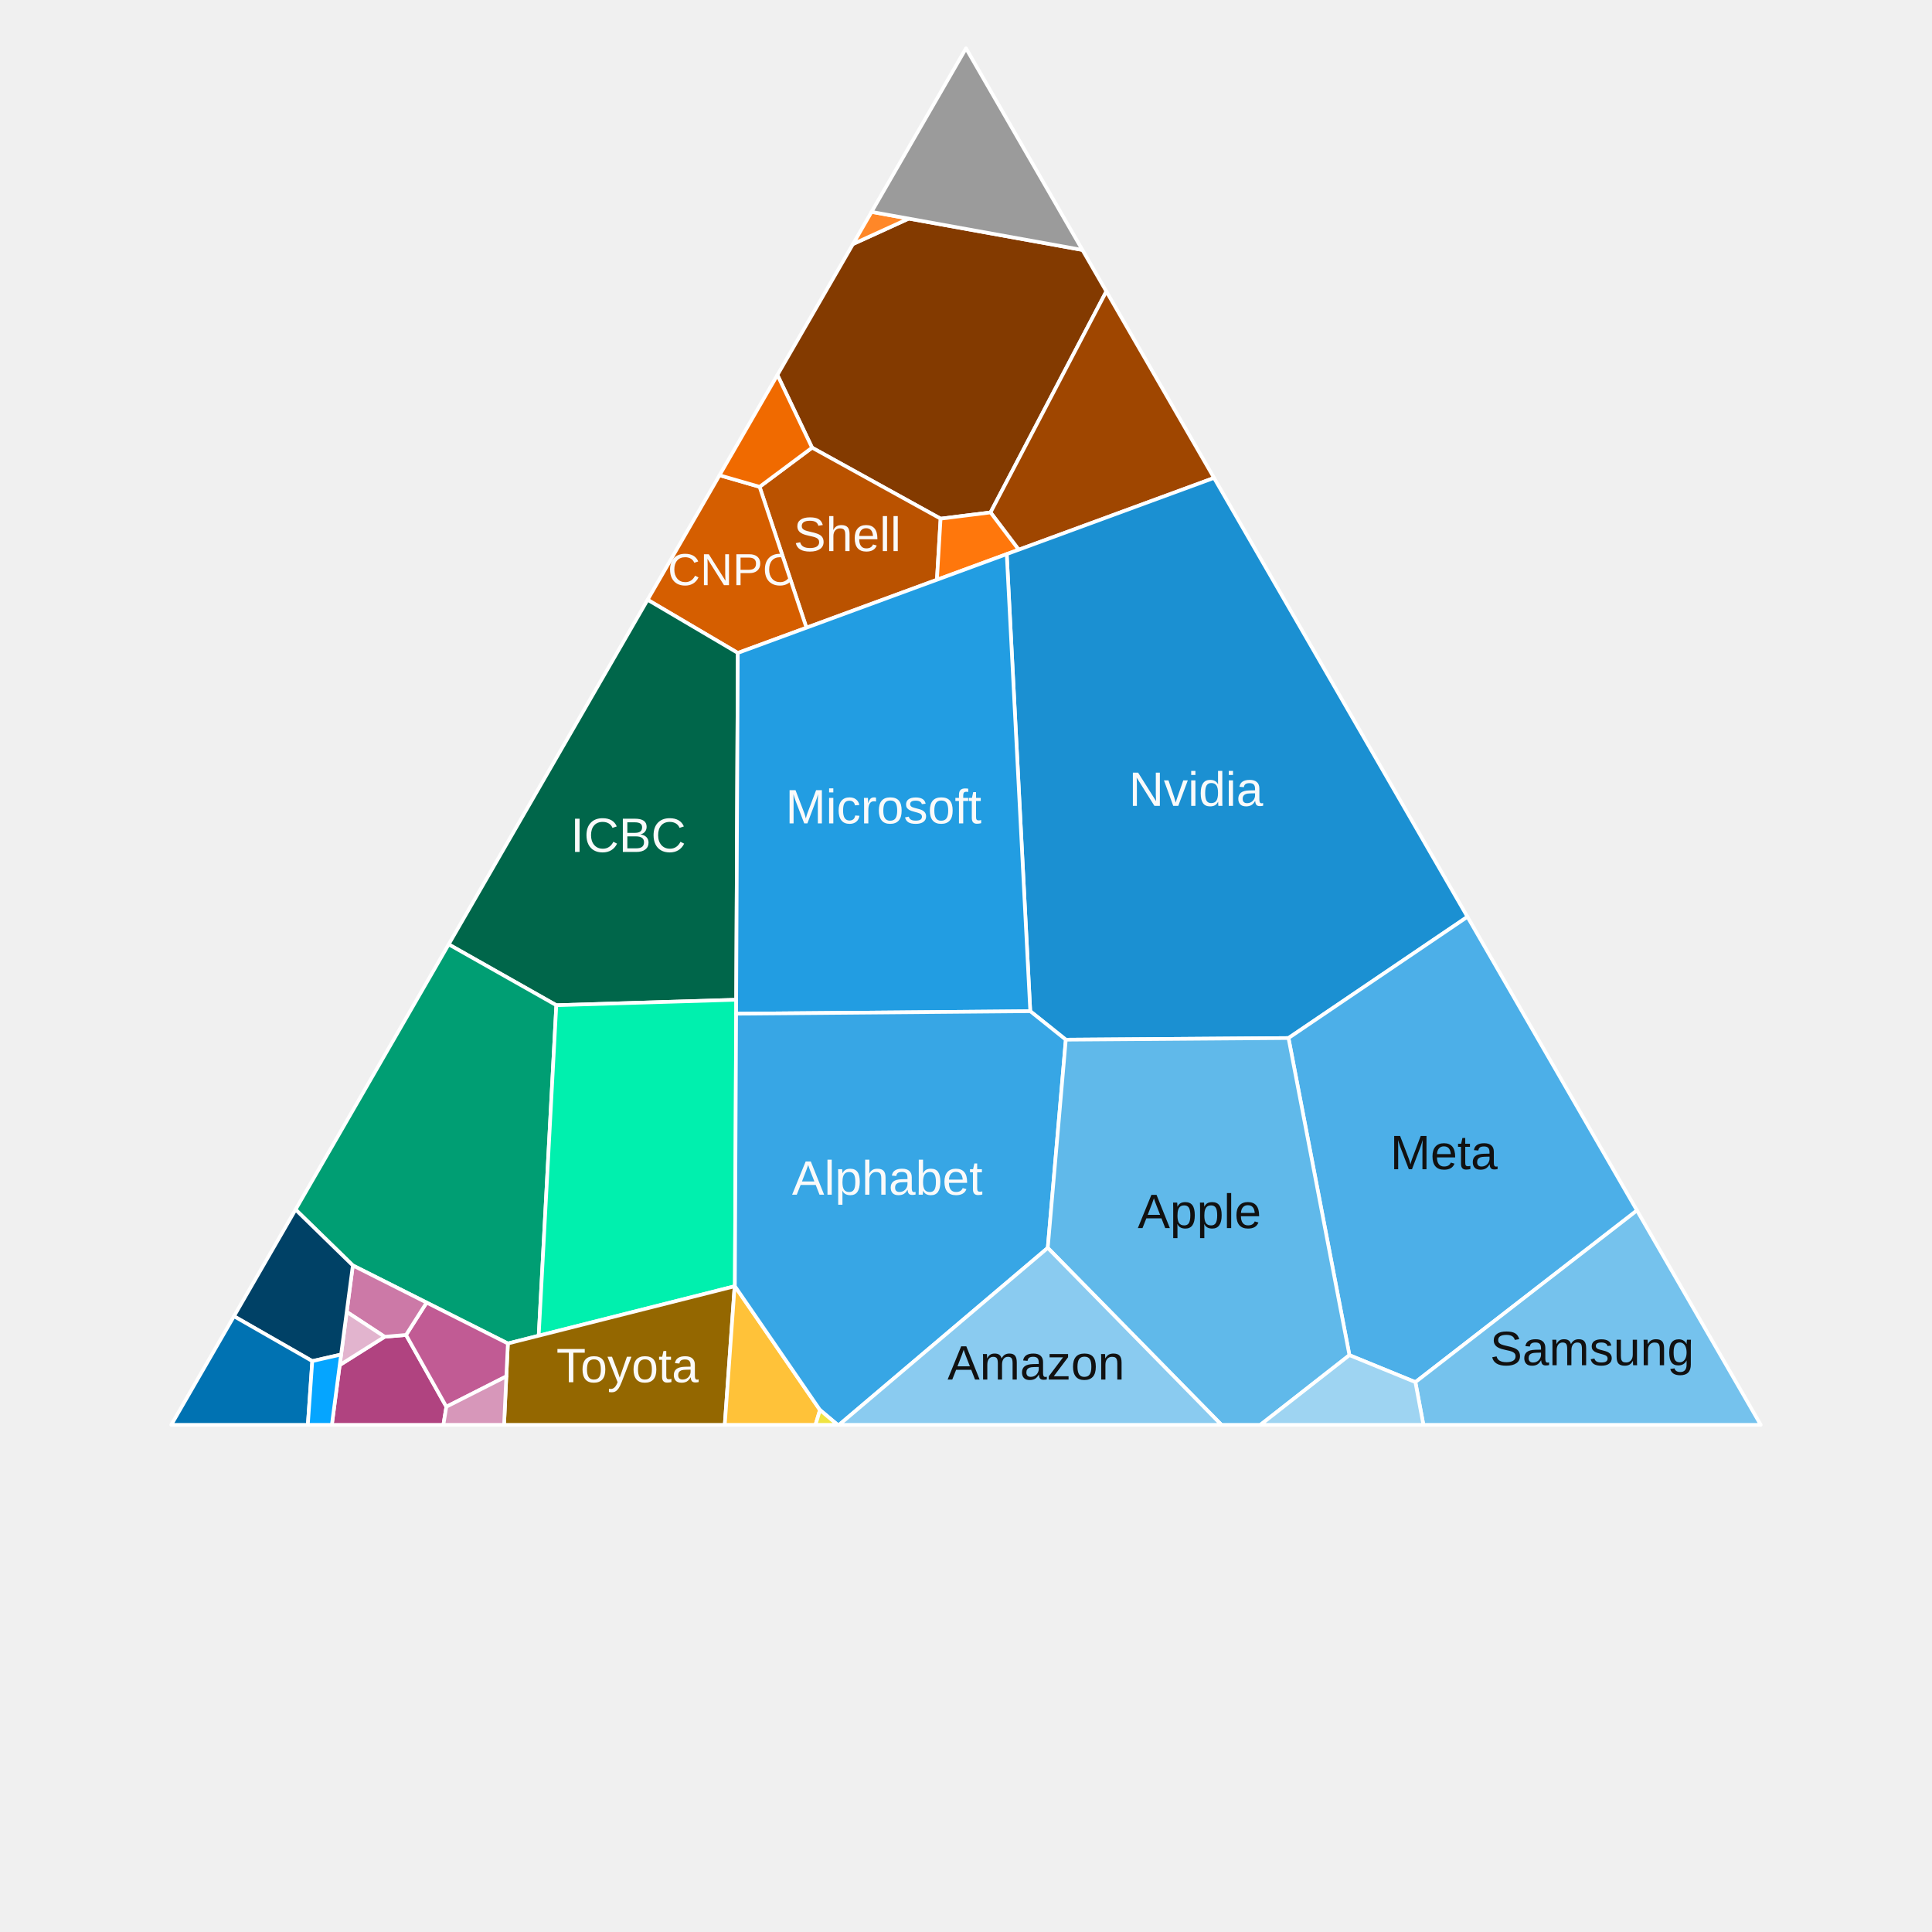
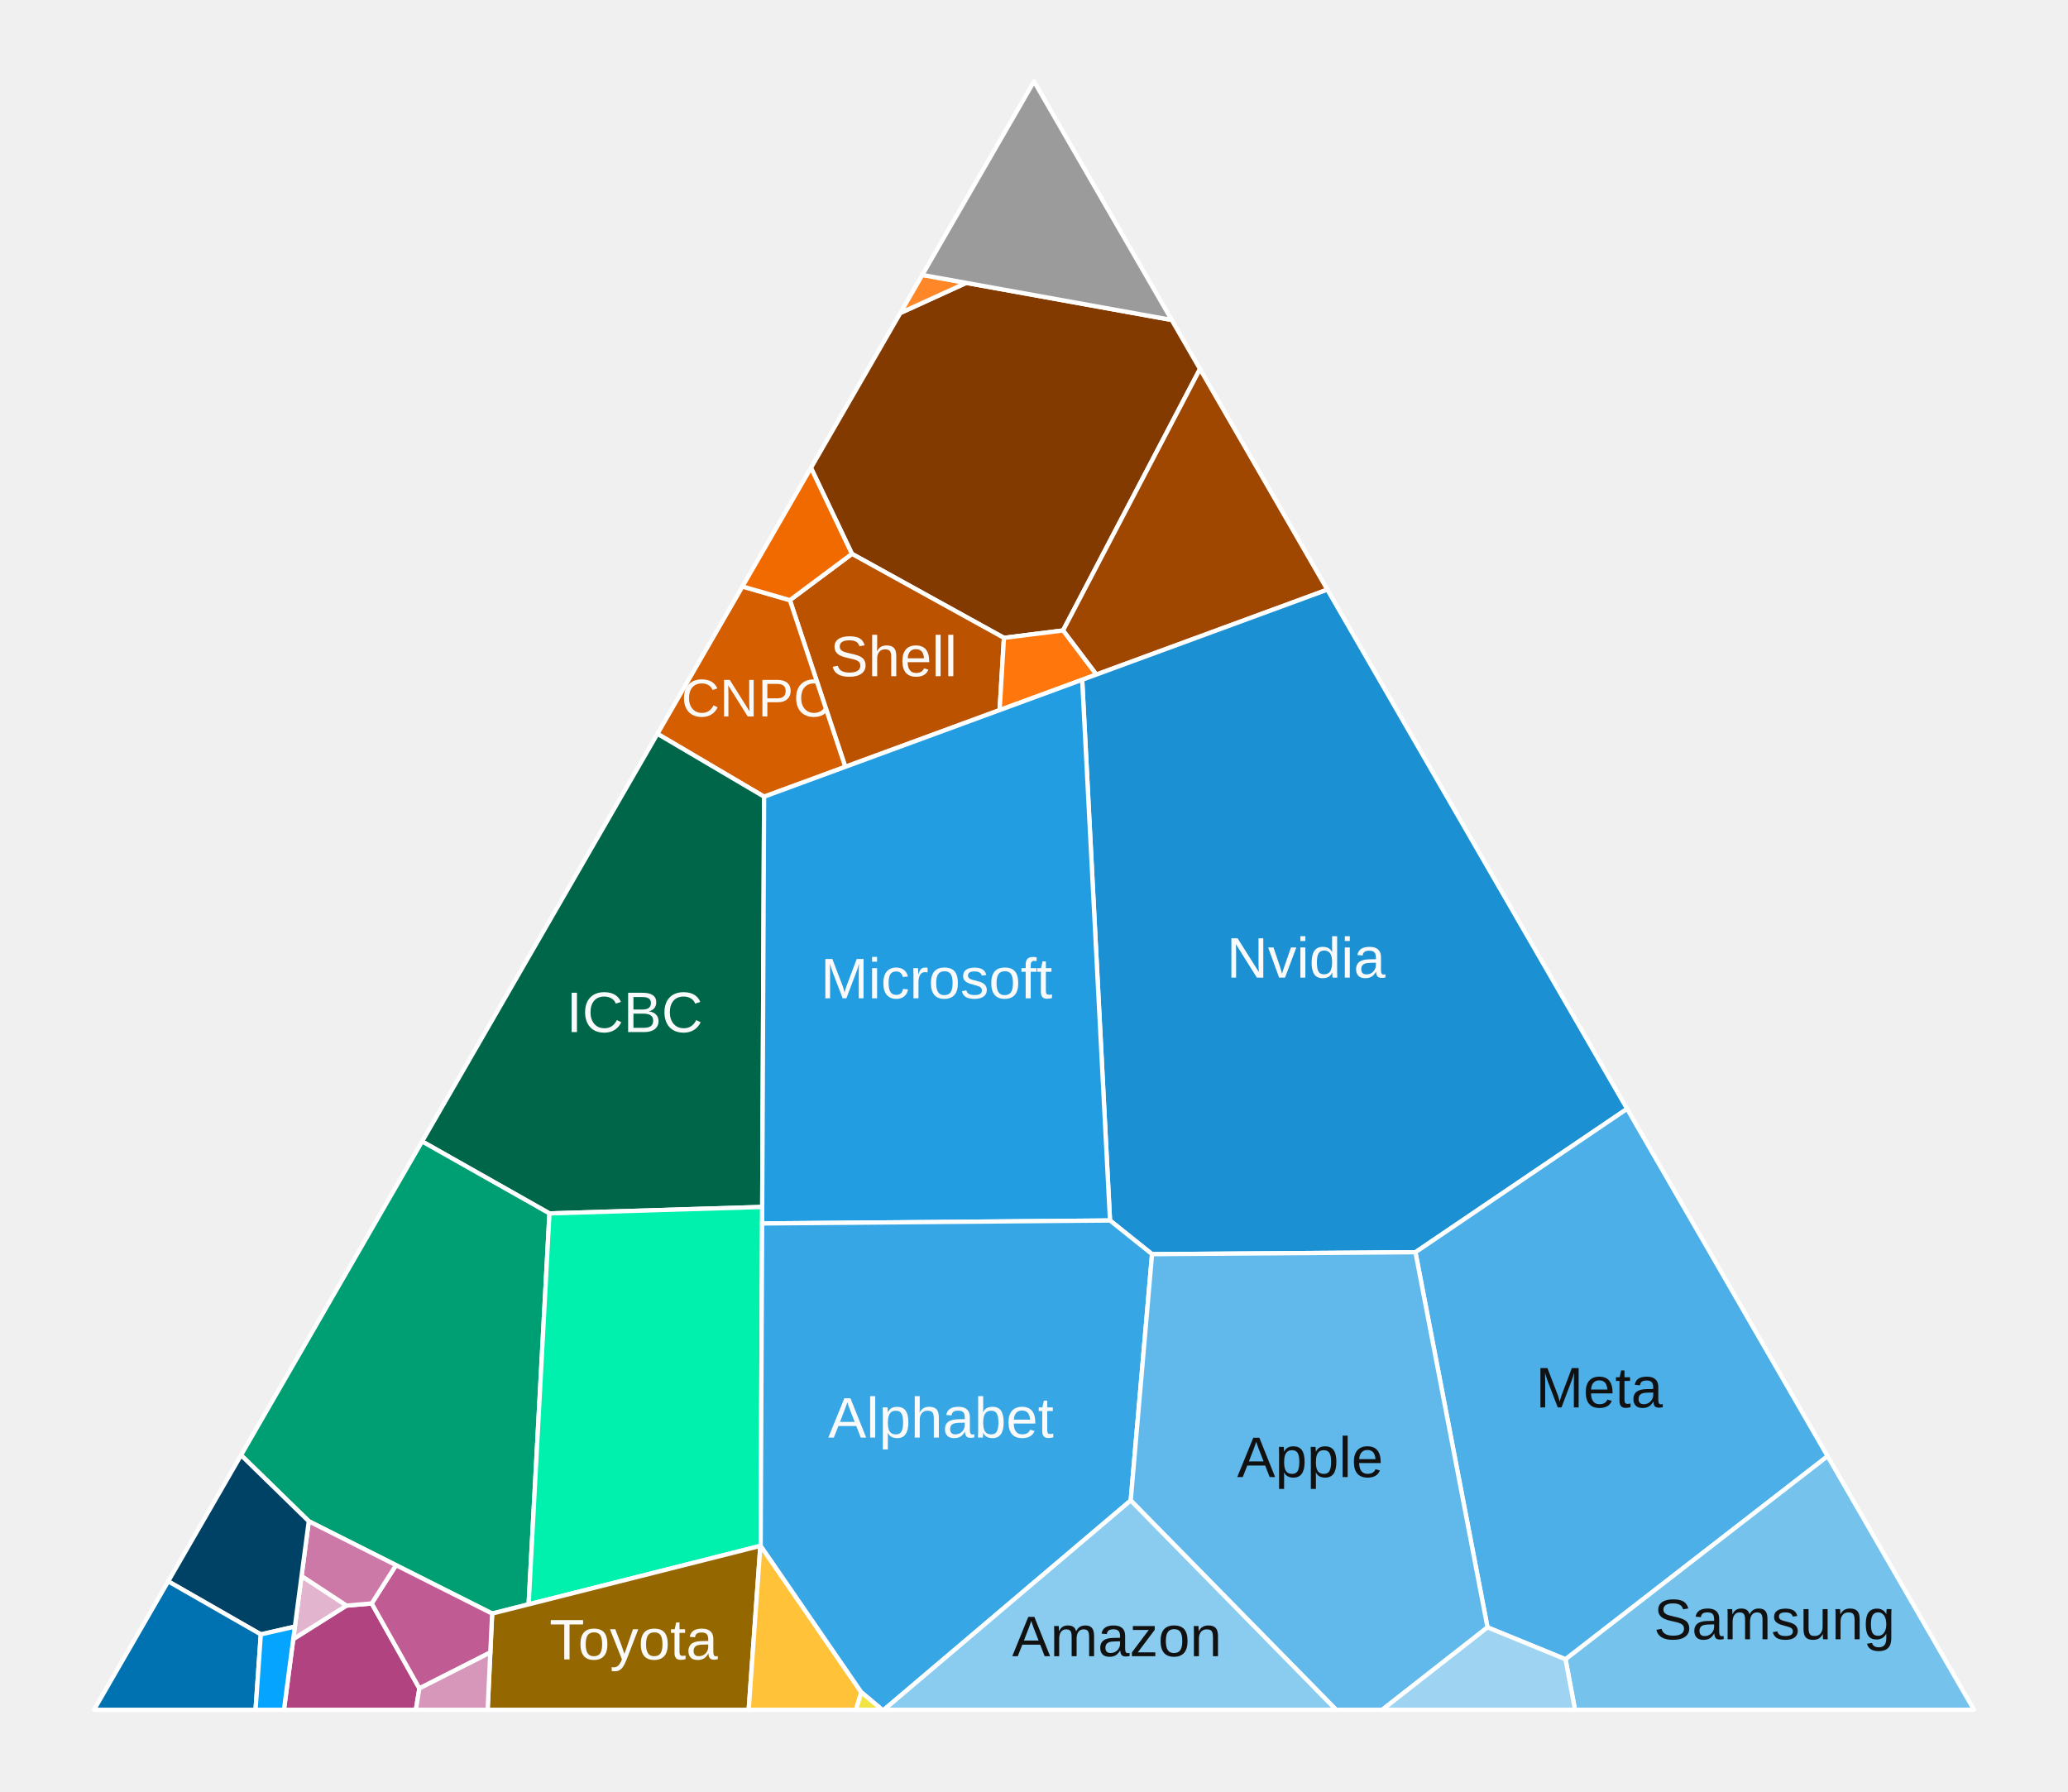
- <svg xmlns="http://www.w3.org/2000/svg" viewBox="0 0 800 800" width="800" height="800">
+ <svg xmlns="http://www.w3.org/2000/svg" viewBox="38.001 -8.5 723.997 627" width="723.997" height="627">
  <defs>
    <style>
      .cell { stroke: #FFFFFF; stroke-width: 1.5; stroke-linejoin: round; }
      .cell-label { font-family: "Helvetica Neue", Arial, sans-serif; text-anchor: middle; dominant-baseline: middle; }
    </style>
    <clipPath id="clip-Shell">
      <path d="M333.93,259.92 L387.96,240.07 L389.48,214.77 L336.26,185.37 L314.53,201.58 Z" />
    </clipPath>
    <clipPath id="clip-CNPC">
      <path d="M305.51,270.37 L333.93,259.92 L314.53,201.58 L297.93,196.79 L268.16,248.36 Z" />
    </clipPath>
    <clipPath id="clip-ICBC">
      <path d="M185.78,391.04 L230.36,416.24 L304.85,413.98 L305.51,270.37 L268.16,248.36 Z" />
    </clipPath>
    <clipPath id="clip-Toyota">
      <path d="M300.11,590.00 L304.20,532.62 L210.30,556.31 L208.72,590.00 Z" />
    </clipPath>
    <clipPath id="clip-Nvidia">
      <path d="M502.71,197.90 L416.87,229.44 L426.61,418.72 L441.33,430.51 L533.54,429.83 L607.64,379.63 Z" />
    </clipPath>
    <clipPath id="clip-Microsoft">
      <path d="M305.51,270.37 L304.82,419.76 L426.61,418.72 L416.87,229.44 Z" />
    </clipPath>
    <clipPath id="clip-Alphabet">
      <path d="M426.61,418.72 L304.82,419.76 L304.30,532.59 L339.54,583.85 L346.85,590.00 L347.44,590.00 L433.86,516.72 L441.33,430.51 Z" />
    </clipPath>
    <clipPath id="clip-Meta">
      <path d="M607.64,379.63 L533.54,429.83 L558.77,561.14 L586.08,572.31 L677.83,501.22 Z" />
    </clipPath>
    <clipPath id="clip-Apple">
      <path d="M533.54,429.83 L441.33,430.51 L433.86,516.72 L505.78,590.00 L521.89,590.00 L558.77,561.14 Z" />
    </clipPath>
    <clipPath id="clip-Samsung">
      <path d="M677.83,501.22 L586.08,572.31 L589.40,590.00 L729.09,590.00 Z" />
    </clipPath>
    <clipPath id="clip-Amazon">
      <path d="M505.78,590.00 L433.86,516.72 L347.44,590.00 Z" />
    </clipPath>
  </defs>
  <g id="voronoi-treemap">
    <g id="group-Companies">
      <g id="group-Energy">
        <path id="cell-SaudiAramco" class="cell" d="M389.48,214.77 L410.16,212.19 L458.11,120.65 L448.21,103.50 L376.28,90.52 L353.20,101.06 L321.91,155.26 L336.26,185.37 Z" fill="#833A00">
            </path>
        <path id="cell-ExxonMobil" class="cell" d="M502.71,197.90 L458.11,120.65 L410.16,212.19 L421.83,227.62 Z" fill="#9F4600">
            </path>
        <path id="cell-Shell" class="cell" d="M333.93,259.92 L387.96,240.07 L389.48,214.77 L336.26,185.37 L314.53,201.58 Z" fill="#BA5200">
            </path>
        <text class="cell-label" x="350.85" y="222.52" font-size="20.0" fill="#FAFAFA" clip-path="url(#clip-Shell)">Shell</text>
        <path id="cell-CNPC" class="cell" d="M305.51,270.37 L333.93,259.92 L314.53,201.58 L297.93,196.79 L268.16,248.36 Z" fill="#D55E00">
            </path>
        <text class="cell-label" x="302.87" y="237.02" font-size="18.6" fill="#FAFAFA" clip-path="url(#clip-CNPC)">CNPC</text>
        <path id="cell-SinopecGroup" class="cell" d="M297.93,196.79 L314.53,201.58 L336.26,185.37 L321.91,155.26 Z" fill="#F06A00">
            </path>
        <path id="cell-TrafiguraGroup" class="cell" d="M387.96,240.07 L421.83,227.62 L410.16,212.19 L389.48,214.77 Z" fill="#FF770C">
            </path>
        <path id="cell-Glencore" class="cell" d="M360.89,87.74 L353.20,101.06 L376.28,90.52 Z" fill="#FF8728">
            </path>
      </g>
      <g id="group-Finance">
        <path id="cell-ICBC" class="cell" d="M185.78,391.04 L230.36,416.24 L304.85,413.98 L305.51,270.37 L268.16,248.36 Z" fill="#00664A">
            </path>
        <text class="cell-label" x="260.16" y="347.10" font-size="20.0" fill="#FAFAFA" clip-path="url(#clip-ICBC)">ICBC</text>
        <path id="cell-JPMorganChase" class="cell" d="M122.38,500.86 L146.10,523.99 L210.30,556.31 L223.07,553.08 L230.36,416.24 L185.78,391.04 Z" fill="#009E73">
            </path>
        <path id="cell-BerkshireHathaway" class="cell" d="M304.30,532.59 L304.85,413.98 L230.36,416.24 L223.07,553.08 Z" fill="#00F0AE">
            </path>
      </g>
      <g id="group-Auto">
        <path id="cell-Toyota" class="cell" d="M300.11,590.00 L304.20,532.62 L210.30,556.31 L208.72,590.00 Z" fill="#946700">
            </path>
        <text class="cell-label" x="259.83" y="566.68" font-size="20.0" fill="#FAFAFA" clip-path="url(#clip-Toyota)">Toyota</text>
        <path id="cell-Volkswagen" class="cell" d="M337.67,590.00 L339.54,583.85 L304.30,532.59 L304.20,532.62 L300.11,590.00 Z" fill="#FFC239">
            </path>
      </g>
      <g id="group-Tech">
        <path id="cell-Nvidia" class="cell" d="M502.71,197.90 L416.87,229.44 L426.61,418.72 L441.33,430.51 L533.54,429.83 L607.64,379.63 Z" fill="#1B90D2">
            </path>
        <text class="cell-label" x="495.25" y="328.03" font-size="20.0" fill="#FAFAFA" clip-path="url(#clip-Nvidia)">Nvidia</text>
        <path id="cell-Microsoft" class="cell" d="M305.51,270.37 L304.82,419.76 L426.61,418.72 L416.87,229.44 Z" fill="#229DE2">
            </path>
        <text class="cell-label" x="365.87" y="335.27" font-size="20.0" fill="#FAFAFA" clip-path="url(#clip-Microsoft)">Microsoft</text>
        <path id="cell-Alphabet" class="cell" d="M426.61,418.72 L304.82,419.76 L304.30,532.59 L339.54,583.85 L346.85,590.00 L347.44,590.00 L433.86,516.72 L441.33,430.51 Z" fill="#37A6E5">
            </path>
        <text class="cell-label" x="367.43" y="489.03" font-size="20.0" fill="#FAFAFA" clip-path="url(#clip-Alphabet)">Alphabet</text>
        <path id="cell-Meta" class="cell" d="M607.64,379.63 L533.54,429.83 L558.77,561.14 L586.08,572.31 L677.83,501.22 Z" fill="#4CAFE8">
            </path>
        <text class="cell-label" x="597.89" y="478.48" font-size="20.0" fill="#111111" clip-path="url(#clip-Meta)">Meta</text>
        <path id="cell-Apple" class="cell" d="M533.54,429.83 L441.33,430.51 L433.86,516.72 L505.78,590.00 L521.89,590.00 L558.77,561.14 Z" fill="#60B9EA">
            </path>
        <text class="cell-label" x="496.69" y="502.85" font-size="20.0" fill="#111111" clip-path="url(#clip-Apple)">Apple</text>
        <path id="cell-Samsung" class="cell" d="M677.83,501.22 L586.08,572.31 L589.40,590.00 L729.09,590.00 Z" fill="#75C2ED">
            </path>
        <text class="cell-label" x="659.23" y="559.64" font-size="20.0" fill="#111111" clip-path="url(#clip-Samsung)">Samsung</text>
        <path id="cell-Amazon" class="cell" d="M505.78,590.00 L433.86,516.72 L347.44,590.00 Z" fill="#8ACBF0">
            </path>
        <text class="cell-label" x="429.03" y="565.57" font-size="20.0" fill="#111111" clip-path="url(#clip-Amazon)">Amazon</text>
        <path id="cell-Foxconn" class="cell" d="M589.40,590.00 L586.08,572.31 L558.77,561.14 L521.89,590.00 Z" fill="#9ED4F2">
            </path>
      </g>
      <g id="group-Health">
        <path id="cell-UnitedHealthGroup" class="cell" d="M137.41,590.00 L183.59,590.00 L184.83,582.50 L168.13,552.77 L159.27,553.53 L140.67,565.25 Z" fill="#B04380">
            </path>
        <path id="cell-CignaGroup" class="cell" d="M184.83,582.50 L209.66,569.93 L210.30,556.31 L176.65,539.37 L168.13,552.77 Z" fill="#C15B94">
            </path>
        <path id="cell-McKesson" class="cell" d="M168.13,552.77 L176.65,539.37 L146.10,523.99 L143.57,543.22 L159.27,553.53 Z" fill="#CC79A7">
            </path>
        <path id="cell-CardinalHealth" class="cell" d="M209.66,569.93 L184.83,582.50 L183.59,590.00 L208.72,590.00 Z" fill="#D797BA">
            </path>
        <path id="cell-CVSHealth" class="cell" d="M140.67,565.25 L159.27,553.53 L143.57,543.22 Z" fill="#E2B4CE">
            </path>
      </g>
      <g id="group-Retail">
        <path id="cell-Walmart" class="cell" d="M122.38,500.86 L96.88,545.03 L129.31,563.60 L141.24,560.88 L146.10,523.99 Z" fill="#004166">
            </path>
        <path id="cell-CostcoWholesale" class="cell" d="M127.47,590.00 L129.31,563.60 L96.88,545.03 L70.91,590.00 Z" fill="#0072B2">
            </path>
        <path id="cell-Cencora" class="cell" d="M141.24,560.88 L129.31,563.60 L127.47,590.00 L137.41,590.00 Z" fill="#05A5FF">
            </path>
      </g>
      <g id="group-Utilities">
        <path id="cell-StateGrid" class="cell" d="M339.54,583.85 L337.67,590.00 L346.85,590.00 Z" fill="#F0E442">
            </path>
      </g>
      <g id="group-RealEstate">
        <path id="cell-ChinaStateConstruction" class="cell" d="M448.21,103.50 L400.00,20.00 L360.89,87.74 Z" fill="#9B9B9B">
            </path>
      </g>
    </g>
  </g>
</svg>
